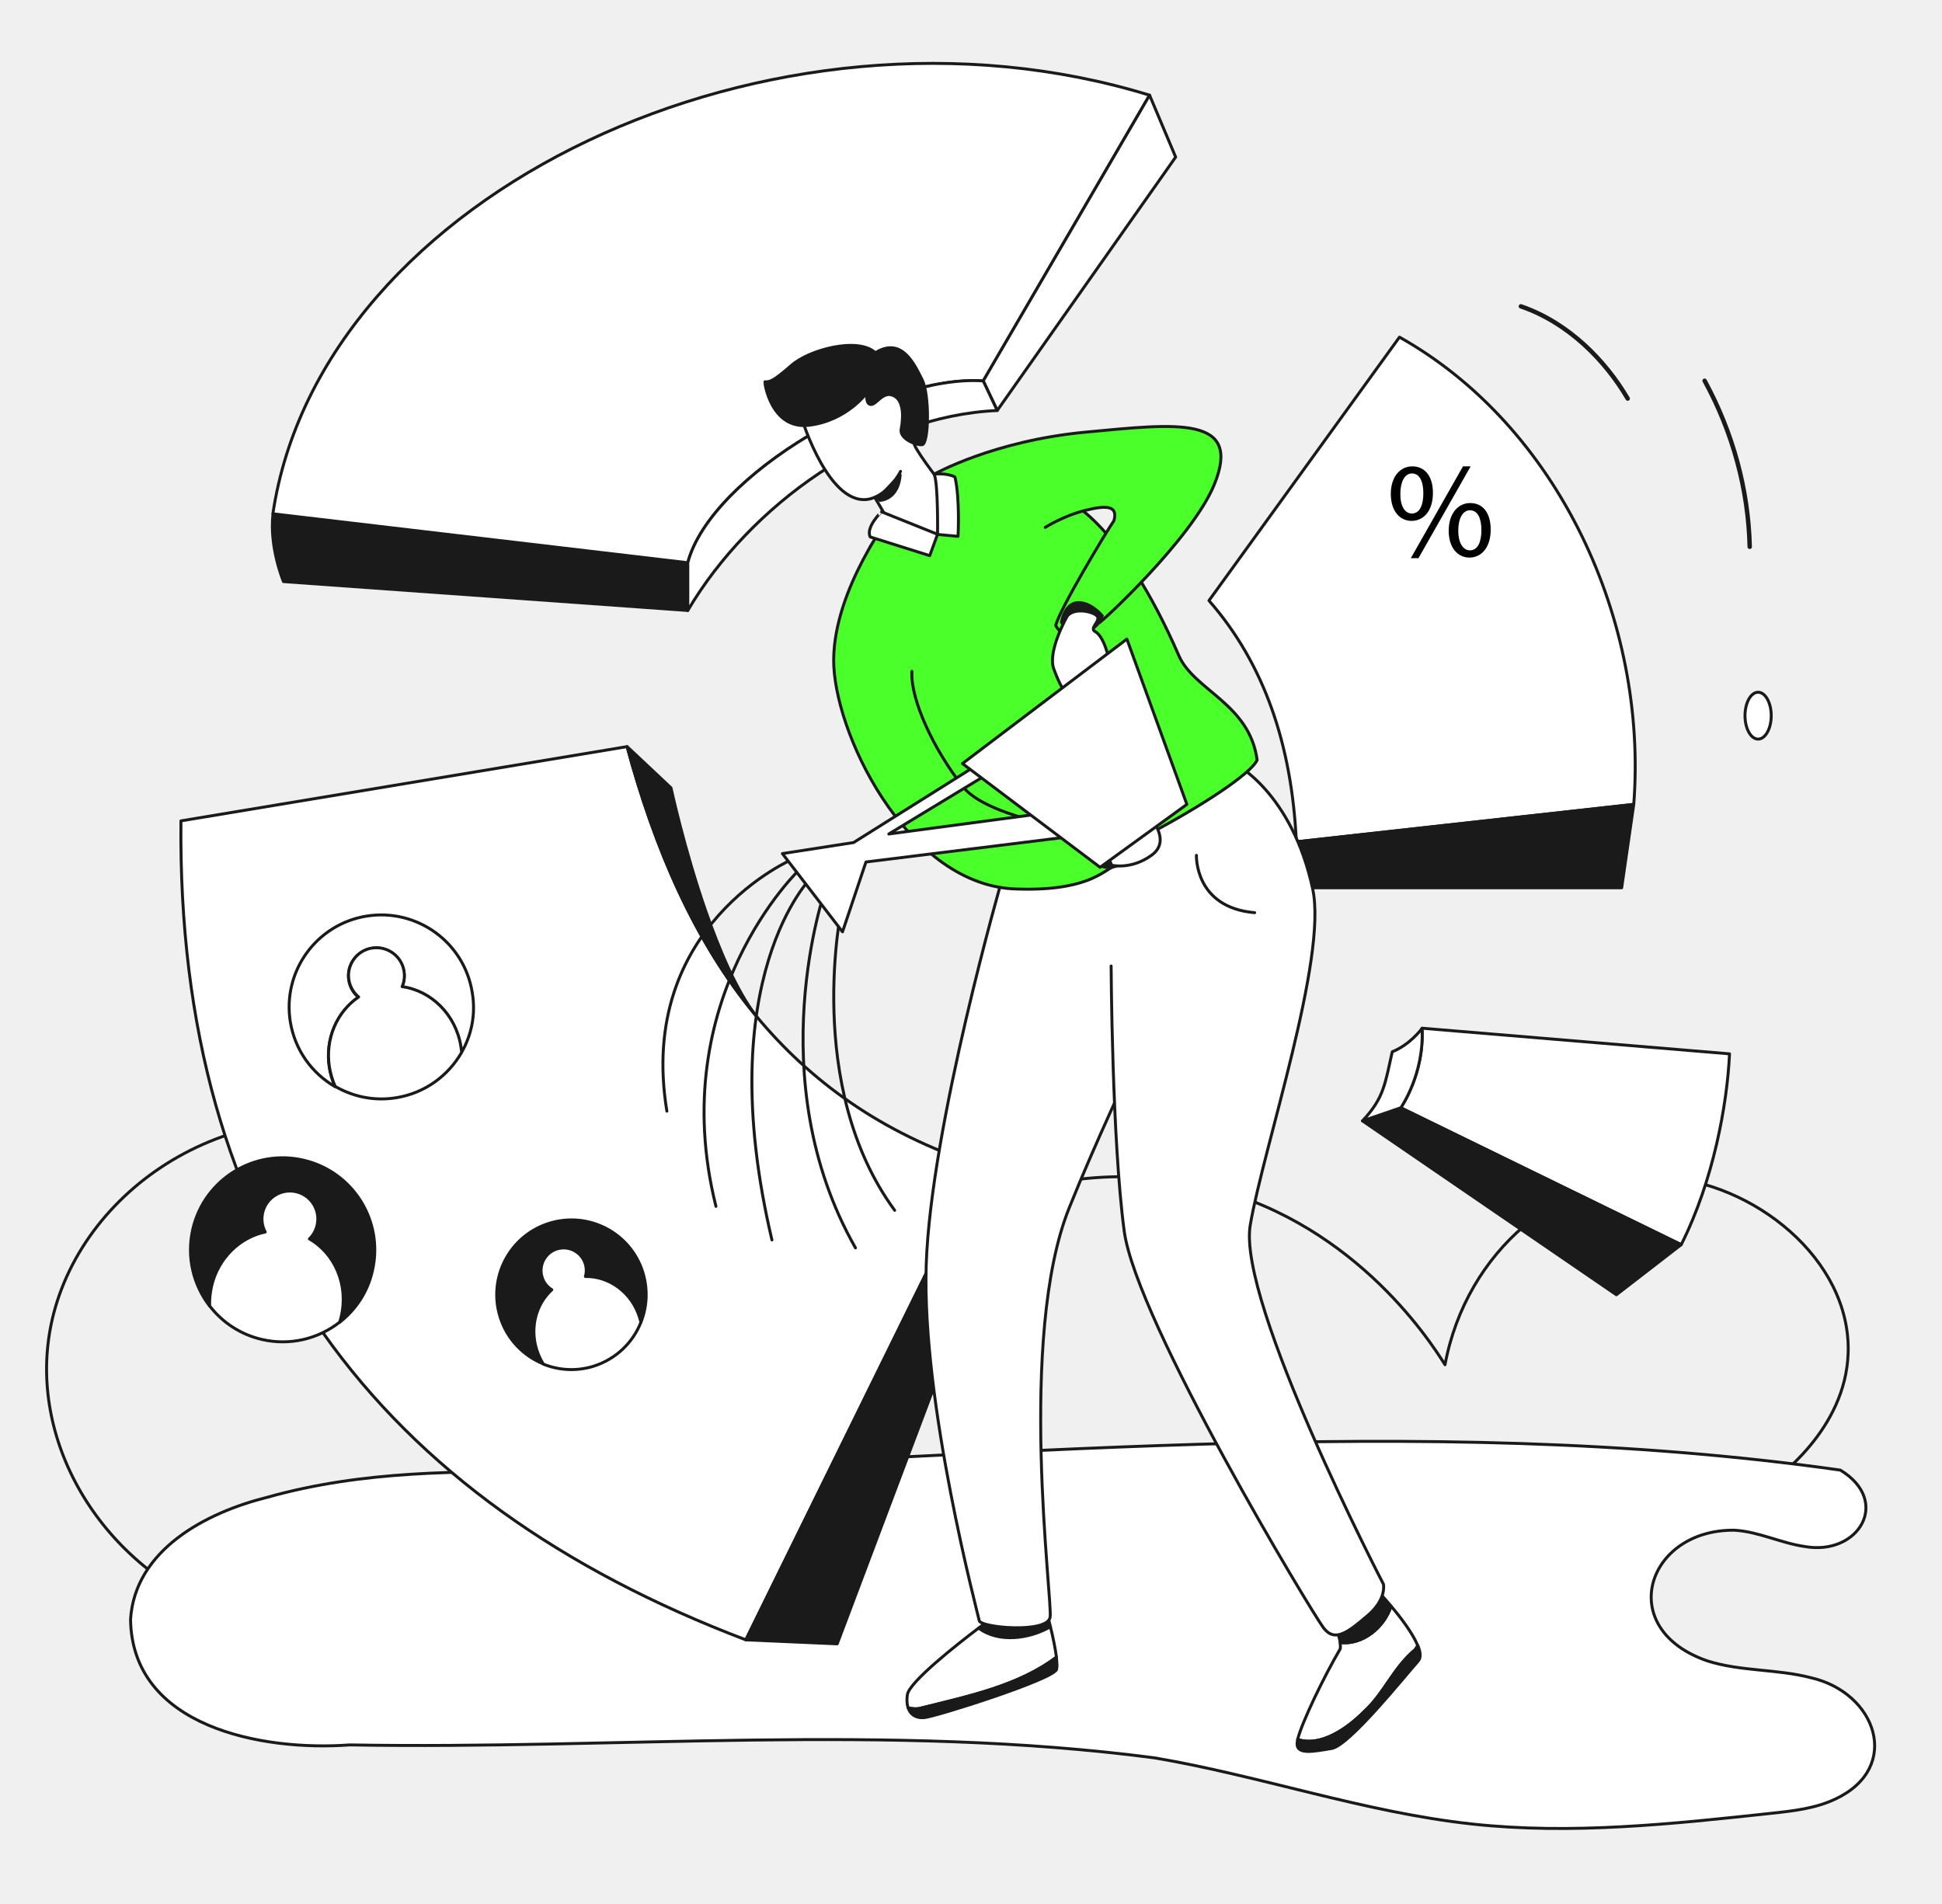
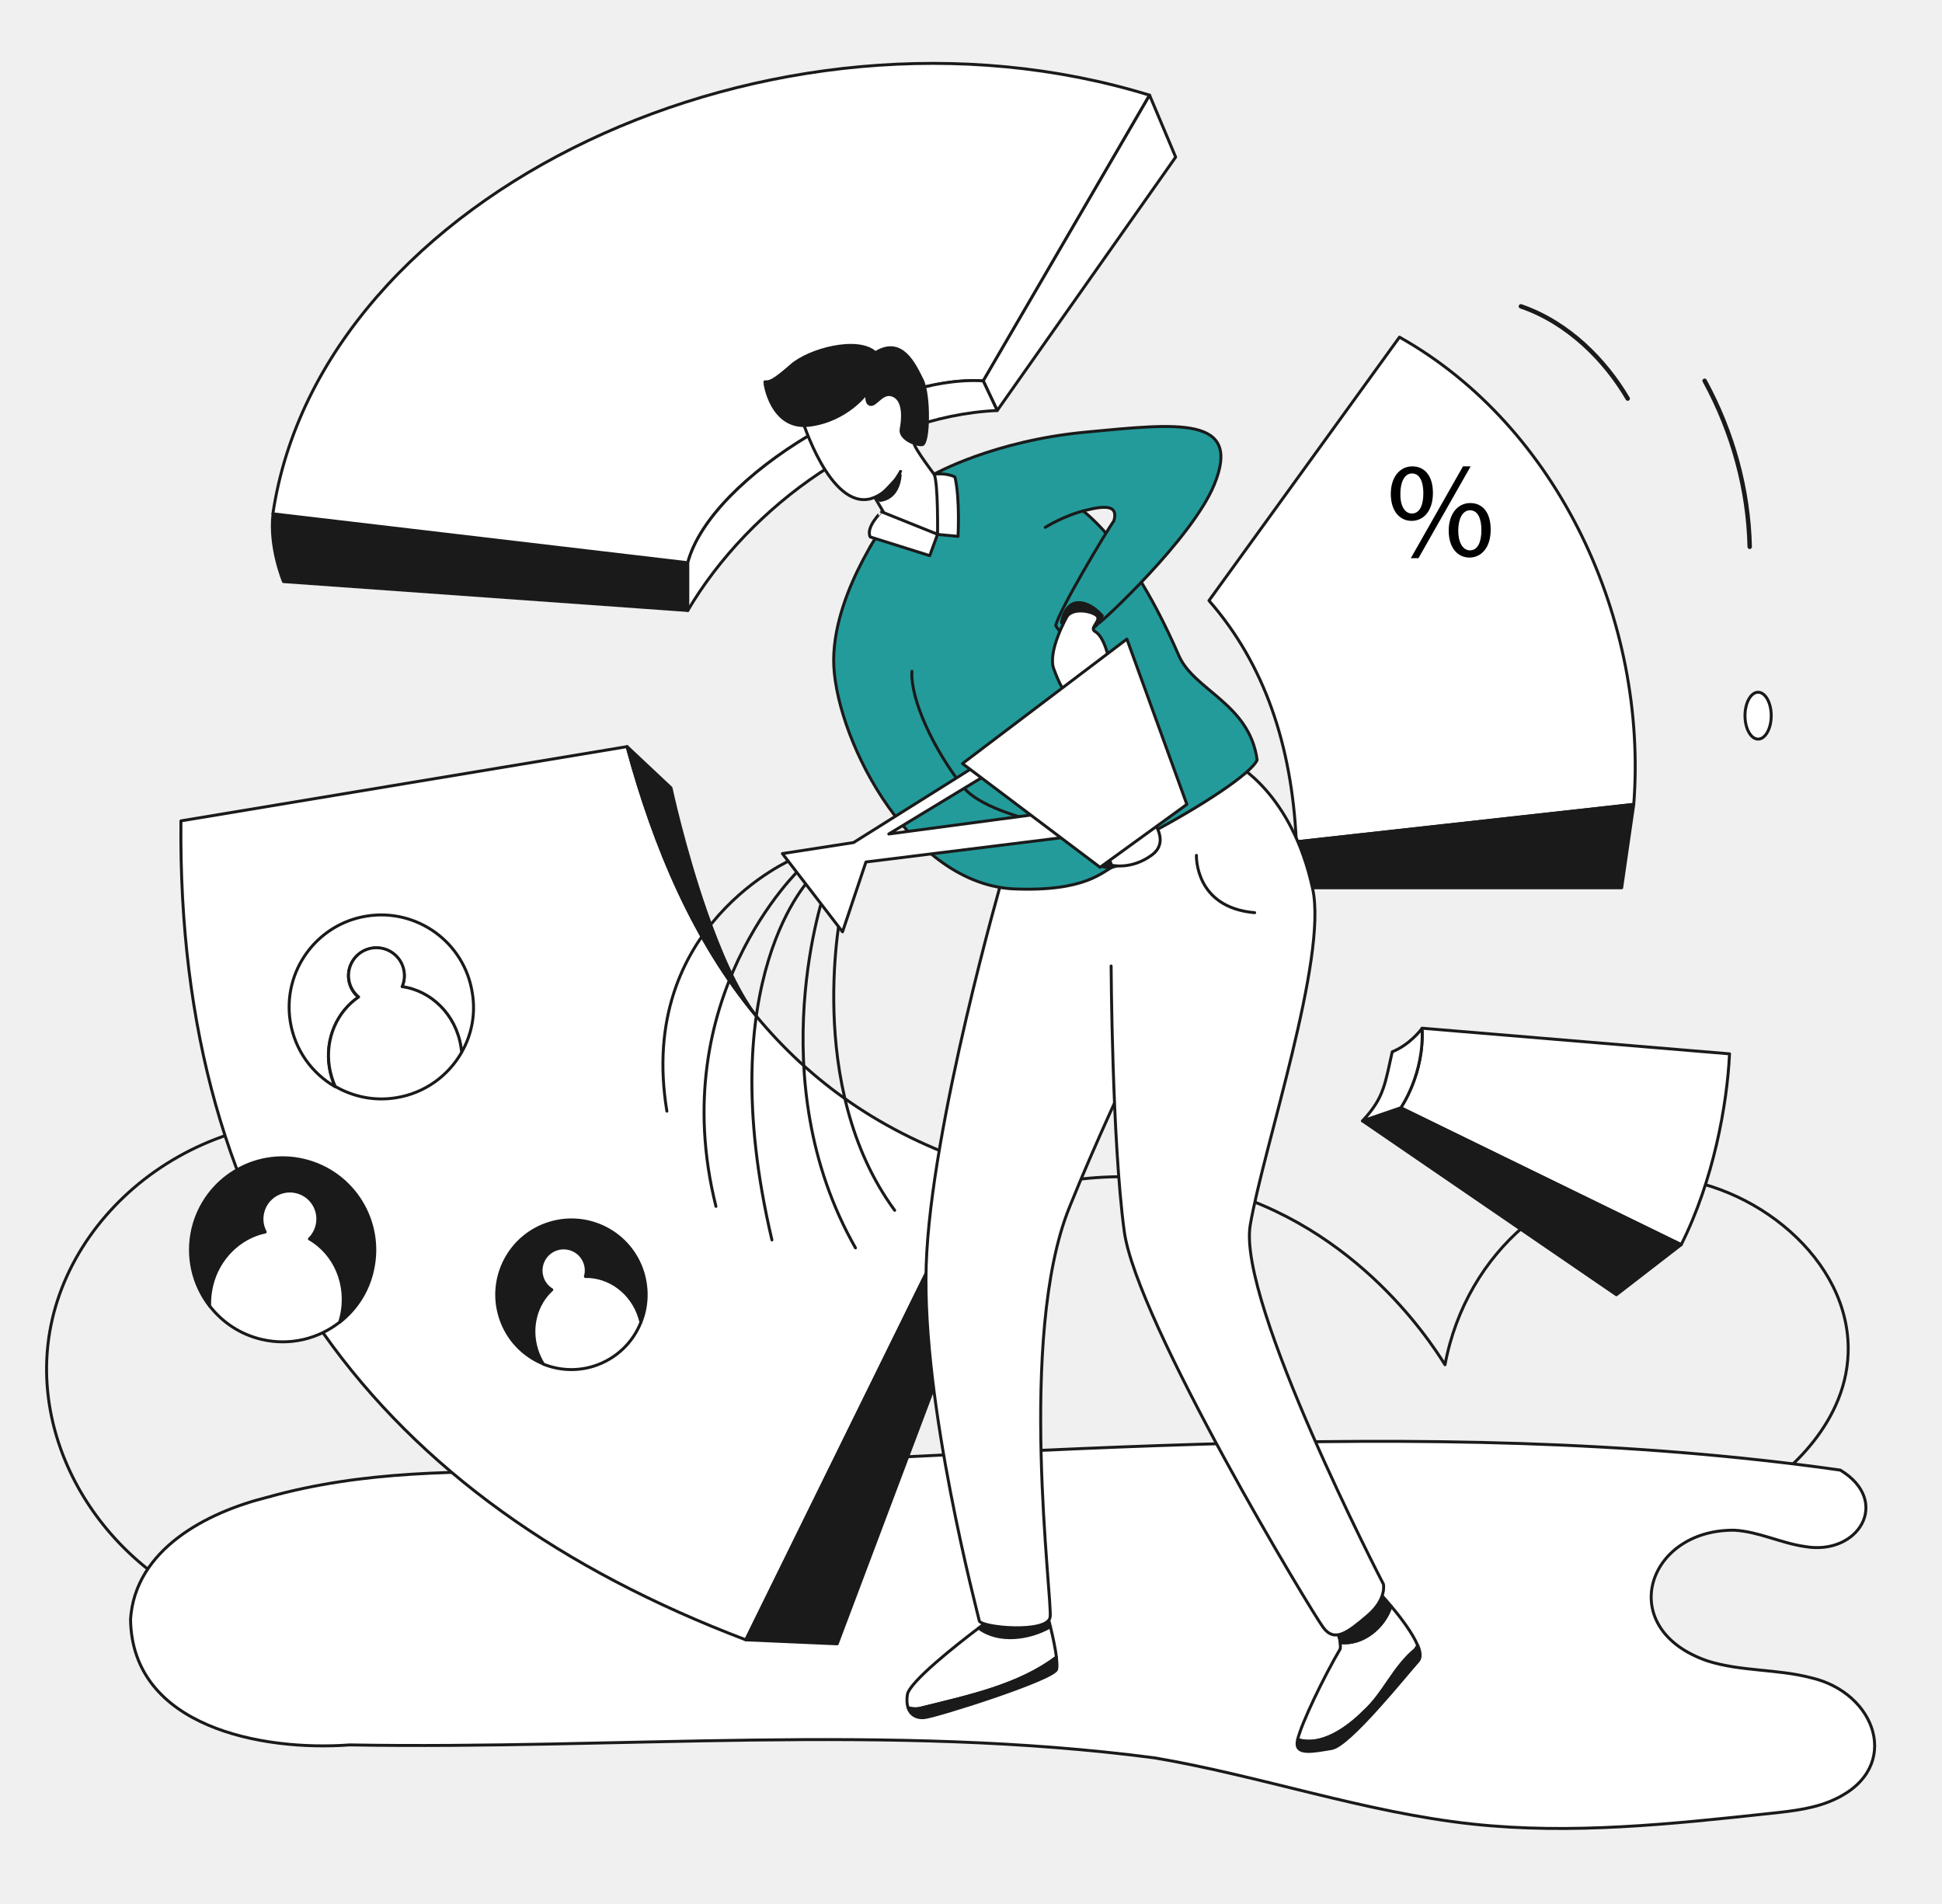
<svg xmlns="http://www.w3.org/2000/svg" version="1.1" id="Layer_1" x="0px" y="0px" viewBox="0 0 1318 1292" style="enable-background:new 0 0 1318 1292;" xml:space="preserve">
  <style type="text/css">
	.st0{fill:none;stroke:#1A1A1A;stroke-width:2;stroke-linecap:round;stroke-linejoin:round;stroke-miterlimit:10;}
	.st1{fill:#FFFFFF;stroke:#1A1A1A;stroke-width:2;stroke-linecap:round;stroke-linejoin:round;stroke-miterlimit:10;}
	.st2{fill:#1A1A1A;stroke:#1A1A1A;stroke-width:2;stroke-linecap:round;stroke-linejoin:round;stroke-miterlimit:10;}
	.st3{fill:none;stroke:#1A1A1A;stroke-width:3;stroke-linecap:round;stroke-linejoin:round;stroke-miterlimit:10;}
- 	.st4{fill:#4BFF2A;stroke:#1A1A1A;stroke-width:2;stroke-linecap:round;stroke-linejoin:round;stroke-miterlimit:10;}
+ 	.st4{fill:#239b9b;stroke:#1A1A1A;stroke-width:2;stroke-linecap:round;stroke-linejoin:round;stroke-miterlimit:10;}
</style>
  <g>
    <path class="st0" d="M165.3,1098.7c-87-26-141.4-107.5-132.8-185.9C42.8,818.5,143,742.2,253,764.2c92.1,54,184.2,108,276.2,162   c67.4-96.6,180.1-144.7,284.2-122.1c102.3,22.2,155.9,103.8,167.3,122.1c14.5-77.7,79.6-130.5,146.1-127.4   c62.9,2.9,129.6,55.8,127.5,119.5c-1.7,52-48.4,85.2-55.8,90.3C854.1,1038.6,509.7,1068.6,165.3,1098.7z" />
    <path class="st1" d="M181.2,1016.2c-41.3,10.3-89.5,35.5-92.6,82.7c0.9,73.2,89.3,89.7,148.7,85.3c181.8,3.2,365.7-14.9,546.3,8.8   c72.4,12.3,142.6,37,215.6,44.9c67.5,7.3,135.6,0,203.1-7.3c14.9-1.6,30.1-3.3,43.6-9.8c45.2-21.4,27.6-72.1-16.9-82.2   c-23-6-47.6-4.2-70.2-11.4c-63.4-21.8-41.2-89.4,18.3-88.7c16.4,0.9,31.7,8.8,48,11.1c36.3,6.3,58.7-30.8,23.9-51.9   c-286.8-40.6-581.8-6.5-870.5,0.9C311.1,998.7,247.1,997.7,181.2,1016.2z" />
    <g>
      <path class="st2" d="M466.8,381.8v32.5l-274.4-19.6c0,0-9.8-23.3-7.1-46L466.8,381.8z" />
      <path class="st1" d="M780.2,64.6l-112.9,194c-66.1-4.7-184.6,63.7-200.5,123.3l-281.6-33.2C217.5,130.5,525.2-13.8,780.2,64.6z" />
      <polygon class="st1" points="797.9,106.6 676.8,278.6 667.3,258.5 780.2,64.6   " />
      <path class="st1" d="M676.8,278.6c-83.8,3.7-167.9,64.3-210,135.7v-32.5c15.9-59.6,134.4-128,200.5-123.3L676.8,278.6z" />
    </g>
    <g>
      <path class="st1" d="M664.7,790.7l-158.5,322.2c-249.7-94.8-386.3-273.6-383.4-555.8l302.8-50.4c18.8,69.5,45.8,132.1,87.2,182.3    c37,44.9,85.6,80,150.3,101.2C663.6,790.4,664.1,790.6,664.7,790.7z" />
      <polygon class="st2" points="685,805.5 568.2,1115.6 506.2,1112.9 664.7,790.7   " />
      <path class="st2" d="M512.8,689c-41.4-50.2-68.3-112.8-87.2-182.3l29.8,28c0,0,8.9,41.5,23.6,83.7C488.3,645,499.8,672,512.8,689z    " />
    </g>
    <g>
      <path class="st1" d="M1108.8,545.9l-229,25.4c-3-65-21.4-120.4-59.3-163.7l129.3-178.8C1057.8,289.5,1118.4,421.4,1108.8,545.9z" />
      <polygon class="st2" points="1108.8,545.9 1100.6,602.5 879.8,602.5 879.8,571.3   " />
    </g>
    <path class="st1" d="M1173.8,715.2c-1.6,34.3-10.9,86-32.8,129.5l-190.4-92.9c0,0,16.2-23,14.5-54L1173.8,715.2z" />
    <polygon class="st2" points="1141,844.7 1097,878.7 924.7,760.7 950.7,751.8  " />
    <path class="st1" d="M950.7,751.8l-26,8.9c7.5-8,11.4-14.5,13.9-21.6c2.6-7.2,3.9-14.9,6.3-25.3c11.8-4.7,19.8-15.2,20.2-15.9l0,0   C966.8,728.8,950.7,751.8,950.7,751.8z" />
    <g>
      <path class="st1" d="M313.2,714.3c-0.1-1.3-0.3-2.7-0.5-4c-3.5-21.8-20.2-37.9-39.9-40.5c1.4-3.2,1.9-6.8,1.3-10.5    c-1.7-10.3-11.4-17.4-21.7-15.7c-10.3,1.6-17.4,11.4-15.7,21.7c0.8,4.7,3.2,8.7,6.6,11.5c-14.5,9.8-22.9,28.3-19.8,47.7    c0.7,4.6,2.1,9,3.9,13c-15.7-9.1-27.3-24.9-30.4-44.2c-5.4-34.1,17.8-66.2,51.9-71.6c34.1-5.4,66.2,17.8,71.6,51.9    C323,688.1,320.1,702.4,313.2,714.3z" />
      <path class="st1" d="M312.8,710.2c0.2,1.3,0.4,2.7,0.5,4c-9.1,15.9-25,27.7-44.5,30.8c-14.8,2.4-29.2-0.7-41.3-7.7    c-1.8-4-3.1-8.4-3.9-13c-3.1-19.4,5.2-37.8,19.8-47.7c-3.4-2.8-5.8-6.8-6.6-11.5c-1.7-10.3,5.4-20.1,15.7-21.7    c10.3-1.6,20.1,5.4,21.7,15.7c0.6,3.7,0.1,7.3-1.3,10.5C292.6,672.3,309.3,688.5,312.8,710.2z" />
    </g>
    <g>
      <path class="st2" d="M230.5,897.4c0.4-1.3,0.8-2.6,1.1-3.9c5-21.5-4.3-42.7-21.6-52.6c2.5-2.4,4.4-5.6,5.2-9.2    c2.4-10.2-3.9-20.4-14.1-22.8c-10.2-2.4-20.4,3.9-22.8,14.1c-1.1,4.6-0.4,9.3,1.7,13.2c-17.2,3.6-31.9,17.5-36.4,36.7    c-1.1,4.5-1.5,9.1-1.3,13.5c-11.1-14.4-15.8-33.4-11.4-52.4c7.9-33.6,41.6-54.5,75.2-46.6c33.6,7.9,54.5,41.5,46.6,75.2    C249.5,876.8,241.4,888.9,230.5,897.4z" />
      <path class="st1" d="M231.6,893.4c-0.3,1.3-0.7,2.6-1.1,3.9c-14.4,11.3-33.7,16.2-52.9,11.7c-14.6-3.4-26.8-11.7-35.3-22.7    c-0.2-4.4,0.3-8.9,1.3-13.5c4.5-19.1,19.2-33.1,36.4-36.7c-2.1-3.9-2.8-8.5-1.7-13.2c2.4-10.2,12.6-16.5,22.8-14.1    c10.2,2.4,16.5,12.6,14.1,22.8c-0.9,3.7-2.7,6.8-5.2,9.2C227.3,850.7,236.6,872,231.6,893.4z" />
    </g>
    <g>
      <path class="st2" d="M435,897.3c-0.2-1.1-0.5-2.1-0.9-3.2c-5.3-17.1-20.6-28.1-36.7-27.9c0.8-2.7,0.8-5.7-0.1-8.6    c-2.5-8.1-11.1-12.6-19.2-10.1c-8.1,2.5-12.6,11.1-10.1,19.2c1.1,3.7,3.6,6.6,6.6,8.5c-10.5,9.6-15.1,25.3-10.3,40.5    c1.1,3.6,2.7,7,4.6,10c-13.6-5.5-24.8-16.8-29.5-32c-8.3-26.7,6.6-55.2,33.4-63.5c26.8-8.3,55.2,6.6,63.5,33.4    C439.8,875.2,439.1,887,435,897.3z" />
      <path class="st1" d="M434.1,894.1c0.3,1.1,0.6,2.1,0.9,3.2c-5.4,13.8-16.9,25.1-32.2,29.9c-11.6,3.6-23.5,2.8-34-1.4    c-1.9-3-3.5-6.4-4.6-10c-4.7-15.2-0.2-31,10.3-40.5c-3.1-1.9-5.5-4.8-6.6-8.5c-2.5-8.1,2-16.7,10.1-19.2c8.1-2.5,16.7,2,19.2,10.1    c0.9,2.9,0.9,5.9,0.1,8.6C413.5,866,428.8,877.1,434.1,894.1z" />
    </g>
    <path class="st3" d="M1032.2,207.9c32.3,11.1,57.3,36.7,72.5,62.6" />
    <path class="st3" d="M1156.9,258.4c19.2,35.2,29.7,73.9,30.6,112.7" />
    <ellipse class="st1" cx="1193.2" cy="485.7" rx="8.9" ry="15.9" />
    <g>
      <path class="st2" d="M712.9,1104c-1.4-6.1-2.7-10.8-2.7-10.8l-39.5,6.8c0,0-2.5,1.9-6.5,4.9C677.5,1115,698.5,1112.4,712.9,1104z" />
      <path class="st1" d="M625.1,1159.2c32.6-8.1,66.3-15.2,91.9-34.5c-0.8-6.2-2.5-14.3-4.1-20.7c-14.5,8.4-35.4,11-48.7,0.9    c-14.3,10.8-47.3,36.7-48.4,45.3c-0.5,3.5-0.3,6.4,0.5,8.8C619.1,1159.8,622.1,1160,625.1,1159.2z" />
      <path class="st2" d="M625.1,1159.2c-3,0.8-6,0.6-8.8-0.2c1.6,4.9,5.7,7.1,10.8,6.7c7.7-0.6,88.2-26.1,90-32.8    c0.4-1.6,0.3-4.5-0.2-8.2C691.4,1144,657.7,1151.1,625.1,1159.2z" />
      <path class="st1" d="M925.7,1161.7c13.7-12.4,19.9-29.8,34.8-42.2c0.6-0.9,1.2-1.8,1.7-2.7c-3.4-8.3-11.5-19-18.1-26.8    c-4.7,14.6-19.3,26.5-34.6,24.7c0.2,1.4,0.3,2.9,0.1,4.3c-11.2,19.1-26.2,50.2-28.9,61.5C896.8,1185.7,914.7,1172.7,925.7,1161.7z    " />
      <path class="st2" d="M960.5,1119.5c-14.9,12.4-21.1,29.8-34.8,42.2c-11,11-28.9,24-45,18.9c-0.3,1.2-0.4,2.2-0.4,2.9    c0,7.5,11.5,5.1,23.5,3.1c12-2,50-49.6,58.7-59.3c2-2.3,1.6-6-0.2-10.5C961.7,1117.7,961.1,1118.6,960.5,1119.5z" />
      <path class="st2" d="M944.1,1090c-5.2-6.2-9.3-10.5-9.3-10.5l-29.7,23.4c0,0,3.6,5.4,4.5,11.9    C924.7,1116.5,939.4,1104.6,944.1,1090z" />
      <path class="st1" d="M680.5,595.2c0,0-48.9,169-51.9,263.4c-3,94.4,35.1,236.6,36,241.3s46.3,8.9,48.1-2.4    c1.8-11.2-22.4-190,13-277.9s85-181.7,86.2-191.2s-43.1-79.7-43.1-79.7L680.5,595.2z" />
      <path class="st1" d="M754.1,655.6c0,0,0.6,118.6,8.9,180s127.5,259,135.2,269.1s16.5,3.2,29.8-8.1c13.3-11.2,10.9-21.5,10.9-21.5    S839.7,884,848.5,831.5c8.9-52.5,52.6-181.2,42.4-228.2c-14.2-65.8-53-85.1-53-85.1l-99.2,27.7" />
      <path class="st4" d="M724.2,339.6c0,0,36.4,14.6,75.9,105.4c10.2,23.5,48,32.6,53.1,70.8c-8.4,18.6-132.4,86.9-159.4,82    c-49.1-55.3-106.1-135.5-106.2-178.3s2.9-48.2,2.9-48.2s23.4-39.1,51.7-49.7C670.6,311,724.2,339.6,724.2,339.6z" />
      <path class="st4" d="M605.3,348.7c0,0-39,50.3-39.5,98.7s48.4,151,121,155.8c50.8,2.4,62-12.4,68.5-14.8    c1.2-17.1,9.4-20.1,9.4-20.1s-90.9-8.9-111-34.2c-20.1-25.4-35.9-59.5-34.8-78.5" />
      <path class="st2" d="M743,568.6c0,0-5.1,23,12.2,19.8s11.5-20.9,5-22.1C753.8,565.1,743,568.6,743,568.6z" />
      <path class="st1" d="M754.5,587.2c0,0,13.3,3.3,27.2-6.9c13.9-10.2-2-26.6-2-26.6s-12.6,16.4-22.6,17.5S754.5,587.2,754.5,587.2z" />
      <path class="st1" d="M611.2,319.9c0,0-7.4,15-20.4,18.6c-27.7,7.1-46.5-54-46.5-54l51.5-33.9c0,0,23.3,17.7,24.8,18.6    c1.5,0.9,0,27.4,0,32.7c3.2,7.4,20.7,29.5,20.7,29.5l-5,31.3l-33.1-9.1l-9.3-15.7" />
      <path class="st2" d="M610.9,322.3c0,0-0.2,15.6-13.6,17.3c-1.4-1.5-1.4-1.5-1.4-1.5L610.9,322.3z" />
      <path class="st2" d="M519.2,259.1c-0.6-0.1,4,32.6,29.8,29.5c25.8-3.1,39.4-22.1,39.4-22.1s-1.2,7.9,2.7,8    c3.9,0.1,8.2-9.6,15.6-5.9s6.1,16.5,4.9,22.7c-1.2,6.2,9.6,10.9,14.2,10.5c4.6-0.4,5.2-33.8,0-44.1c-5.2-10.3-13.7-29.5-31.7-18.3    c-11.8-10.9-44.9-2.1-57,8.6C525.1,258.5,522.4,259.4,519.2,259.1z" />
      <path class="st4" d="M634,321.8c0,0,40.1-22.6,102.5-28.5s107-11.5,87.5,35.8c-15.1,36.6-77.2,94.1-78.7,94.1    c-7.8,9-23.8,11.4-28.8,1.3c2.1-10,34.8-64.5,39.5-71.1c2.7-9.7-3.8-10.9-19.2-7.1c-15,3.7-27.4,11.6-27.4,11.6" />
      <path class="st2" d="M720.4,422.4c0,0,1.9-12.8,10.9-13.4s16.8,8.9,16.8,8.9s-1,4.9-8.1,6.3C733,425.7,721.2,424.9,720.4,422.4z" />
      <path class="st1" d="M590.6,364.4l40.4,12.7l5.3-14.5l-38.1-15.3C598.3,347.3,587.3,357.8,590.6,364.4z" />
      <path class="st1" d="M634,321.8c0,0,8.3-1.1,14.1,1.9c3.5,14.8,2.1,40.3,2.1,40.3l-13.9-1.3C636.3,362.7,636.8,328.2,634,321.8z" />
      <path class="st1" d="M724.3,418.2c0,0-13.6,23.8-9.1,35.8c4.4,11.9,6.4,13.5,6.4,13.5l31-19.9c0,0-2.9-15.7-9.7-19.2    c-3.2-2.3,3.2-6.3,2.1-9.6C743.8,415.4,729.2,411.7,724.3,418.2z" />
      <g>
        <g>
          <path class="st0" d="M571.3,615.6c0,0-26.1,121.3,35.9,205.8" />
          <path class="st0" d="M560.2,603.4c0,0-45.2,128.3,20.4,243.5" />
          <path class="st0" d="M550.9,595.2c0,0-69.1,67.8-27,246.3" />
          <path class="st0" d="M543,589.7c0,0-92.5,87.4-57.1,229" />
          <path class="st0" d="M538.5,582.8c0,0-106.7,45.1-85.9,171.3" />
        </g>
        <polygon class="st1" points="664.7,518.2 579.3,571.8 531,579.3 571.8,632.4 587.7,585 726.3,567.8 717.2,557.6 711,551.6      603.2,566 671.8,524.4    " />
        <g>
          <polygon class="st1" points="653.2,518.2 764.8,433.7 805.5,545.9 746.6,588.6     " />
        </g>
      </g>
    </g>
    <path class="st1" d="M812,580.5c0,0-1.4,35.4,39.5,38.9" />
    <g>
      <g>
        <path d="M972.5,334.5c0,12.7-6.7,19-14.5,19c-7.5,0-14-6-14.1-18.2c0-12.1,6.6-18.8,14.6-18.8C966.9,316.5,972.5,323,972.5,334.5     z M950.4,335c-0.2,7.7,2.7,13.5,7.8,13.5c5.4,0,7.8-5.8,7.8-13.7c0-7.3-2.1-13.5-7.8-13.5C953.1,321.4,950.4,327.4,950.4,335z      M957.5,378.8l35.4-62.3h5.2l-35.4,62.3H957.5z M1011.7,359.4c0,12.7-6.7,19-14.4,19c-7.5,0-14-6-14.1-18.1     c0-12.2,6.6-18.9,14.6-18.9C1006.3,341.4,1011.7,347.9,1011.7,359.4z M989.7,360c-0.1,7.7,2.9,13.5,7.9,13.5     c5.4,0,7.8-5.8,7.8-13.7c0-7.3-2.1-13.5-7.8-13.5C992.4,346.4,989.7,352.4,989.7,360z" />
      </g>
    </g>
  </g>
</svg>
